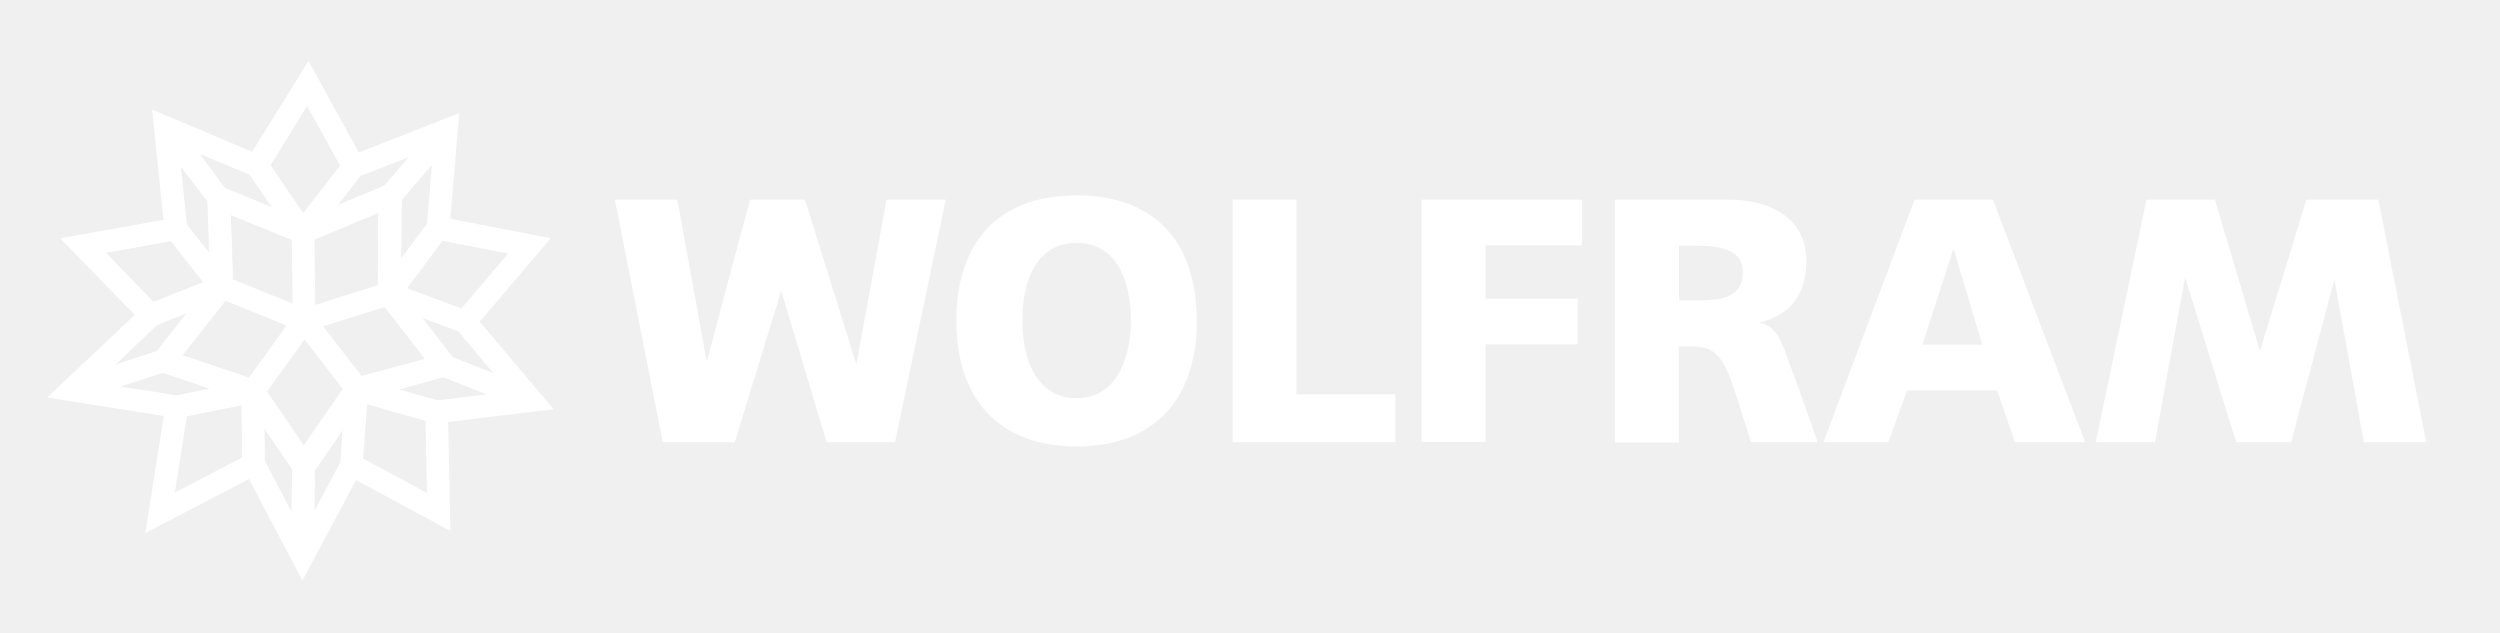
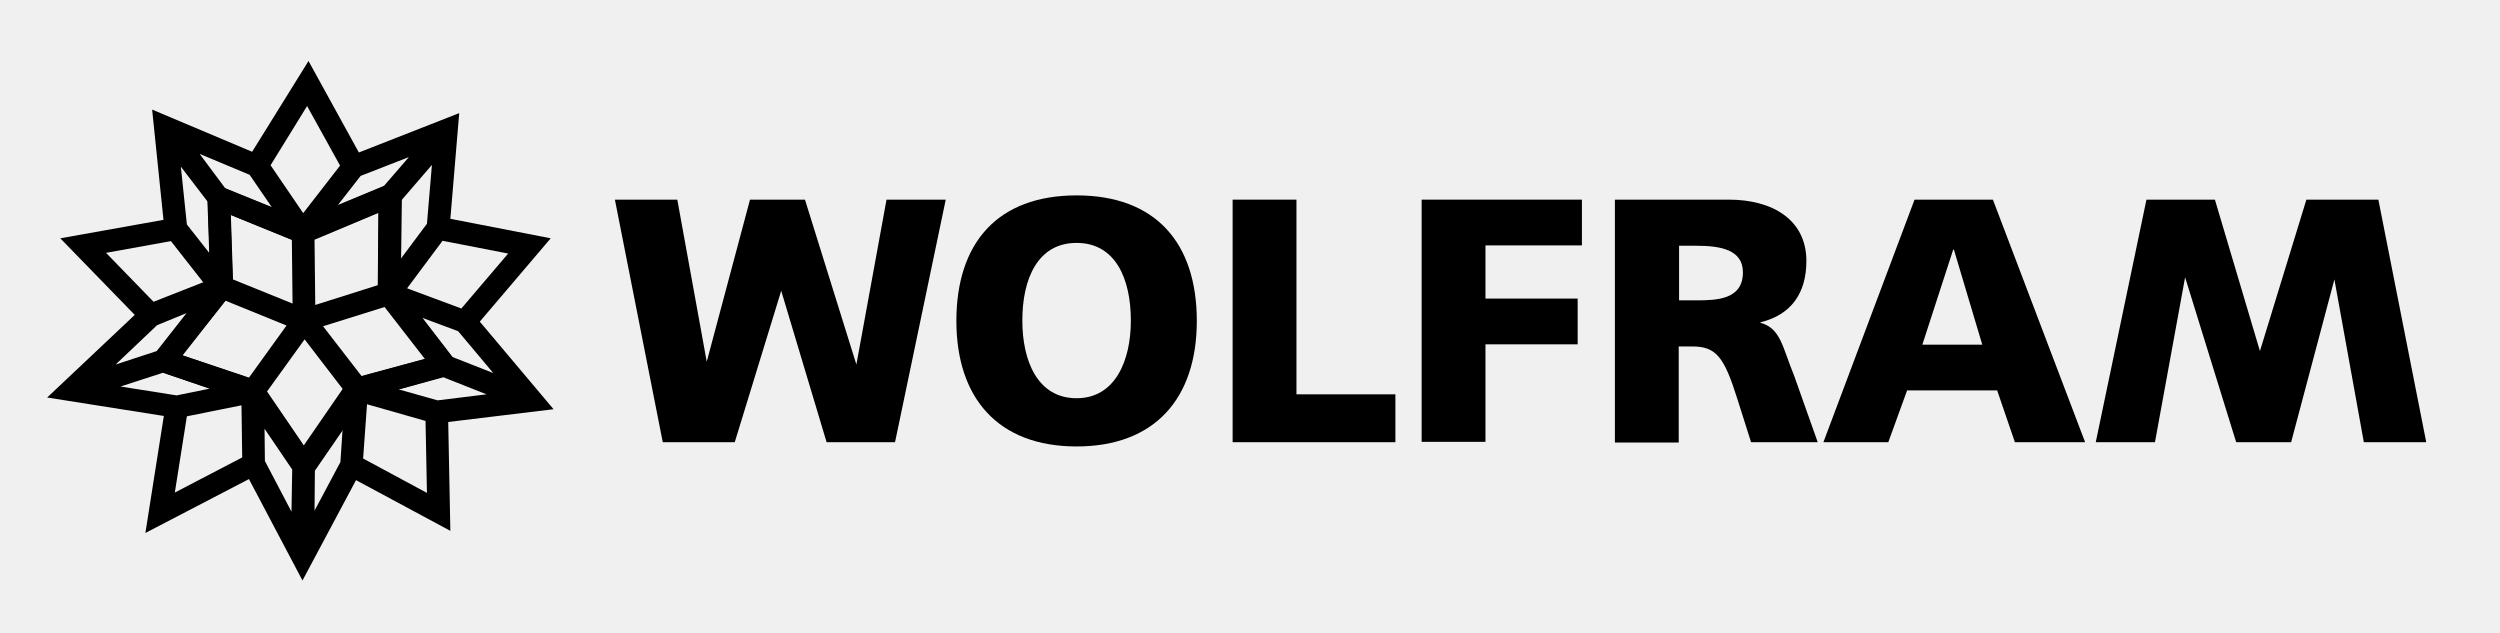
- <svg xmlns="http://www.w3.org/2000/svg" version="1.1" id="Layer_1" x="0px" y="0px" viewBox="0 0 705 178.5" style="enable-background:new 0 0 705 178.5;" xml:space="preserve">
+ <svg xmlns="http://www.w3.org/2000/svg" version="1.1" id="Layer_1" x="0px" y="0px" viewBox="0 0 705 178.5" style="enable-background:new 0 0 705 178.5;" xml:space="preserve" height="40">
  <style type="text/css">
- 	.st0{fill:#FFFFFF;}
+ 	.st0{fill:#000000;}
</style>
  <g>
    <g>
      <path class="st0" d="M124.3,144.3l-0.6-27.6l27.2-3.3l-19.1-22.7l18.5-21.8l-0.9-0.2L124,63.8l2.4-27.9L100,46.3L86.8,22.5    L72.2,46L46,35l3,29.1l-26.6,4.8l0.7,0.7l18.7,19.2l-22.7,21.5l30.2,4.8l-4.8,30.4l1-0.5l25.9-13.5l14,26.5l14-26.2l25,13.4    L124.3,144.3z M98.6,131l-12.7,23.8l0.3-23.2l13.7-19.9l-0.7,10.2L98.6,131z M72,123.5l-0.2-11.4l10.3,15.1l3,4.3l-0.3,23    l-12.6-23.9L72,123.5z M49.9,114.2l-27.2-4.3l23.4-7.5l3.3,1.1l19.9,6.7l-5.9,1.2L49.9,114.2z M53.2,85.3l7.6-3l-15,19l-23.4,7.5    l20.4-19.4L53.2,85.3z M74,50l9.8,14.3l-21.9-8.9L48.3,37.2l23.8,10L74,50z M100.1,47.5l24.1-9.5l-14.3,16.7l-14,5.8l-8.8,3.7    l4.1-5.3L100.1,47.5z M117,72l-6.8,9.1l0.1-7.1l0.2-18.4l14.6-17l-2.2,25.5L117,72z M130.7,91.1l17.1,20.3l-22.1-8.7l-0.1-0.1    L114.4,88l-3.1-4.1l1.2,0.5L130.7,91.1z M85.7,130.4L85.7,130.4l-3.1-4.6l-10.6-15.6l-0.7-0.5L47,101.5l1.9-2.4l13.6-17.3l0.6-0.5    l0-0.6l-0.7-19.3l-0.2-4.8l6,2.5l16.7,6.8l0.8,0l23.6-9.8l-0.2,18.8l-0.1,7.7l0,0.7l0.6,0.5l14.6,18.9c0,0,0,0.1,0,0.1l-23.5,6.4    l-0.7,0.5l-3.6,5.3L85.7,130.4z M125,103.6l22.9,9l-24.7,3l-20.6-5.9L125,103.6z M61.1,56l0.3,9.6l0.5,13.8l-8.5-10.8l-3.2-4.1    l-2.7-26.6L61.1,56z M130.9,90l-8.4-3.1l-12-4.4l13.1-17.6l24.5,4.7L130.9,90z M86.8,24.6l12.3,22.3L88.9,60l-3.5,4.5L81,58.2    l-7.9-11.5L86.8,24.6z M49.3,65.2l12.2,15.6l-12,4.8l-6.9,2.7L24.6,69.6L49.3,65.2z M50.4,115.2l20.4-4.2l0.3,19.5l-25.1,13.1    L50.4,115.2z M99.7,130.8l0.6-9.4l0.8-11l21.5,6.1l0.6,26.8L99.7,130.8z" />
      <path class="st0" d="M85.3,163.7l-15.1-28.6l-29.2,15.2l5.2-33l-32.9-5.2L38,88.8L17,67.2L46.1,62l-3.2-31.1l28.2,11.9L87,17.2    L101.2,43l28.3-11.1l-2.5,29.8l28.3,5.5l-20,23.5l20.8,24.7l-29.7,3.6l0.6,30.7l-26.6-14.3L85.3,163.7z M74.7,130l7.5,14.3    l0.2-11.9l-7.8-11.5L74.7,130z M88.8,132.4L88.7,144l7.3-13.7l0.6-9.1L88.8,132.4z M102.4,129.3l18,9.7l-0.4-20.3l-16.5-4.7    L102.4,129.3z M52.7,117.4l-3.4,21.5l19-9.9l-0.2-14.7L52.7,117.4z M73.3,108l0.7,0.7l11.6,17l12.4-18l0.6-0.4l0-0.3l0.3,0.1    l0.6-0.4l20.3-5.5l-12.5-16.1l-0.8-0.8l0-0.5l-0.1-0.1l0.1-0.2l0.2-23.6l-20.4,8.5l-0.7,0L85.2,69l-0.3-0.5l-0.5,0L65,60.6    l0.7,21.1l0.1,0.2L65.7,82l0,0.5l-1.3,1.2l-13.1,16.5l21.1,7.1l0.6,0.5l0.2-0.1L73.3,108z M112.4,109.8l11,3.1l13.8-1.7l-12.4-4.9    L112.4,109.8z M34,109l15.8,2.5l9.3-1.9L46,105.1L34,109z M127.4,100.6l11.7,4.6l-9.9-11.8l-10.2-3.8L127.4,100.6z M44.3,91.7    l-11.7,11.1L44.2,99l8.4-10.7L44.3,91.7z M114.8,81.3l15.3,5.7l13.2-15.5l-18.5-3.6L114.8,81.3z M29.9,71.3l13.4,13.8l14-5.5    l-9.1-11.6L29.9,71.3z M113.1,56.6L113,73l7.4-9.9l1.4-16.6L113.1,56.6z M52.7,63.3l6.3,8l-0.5-14.5L51,47L52.7,63.3z M76.3,46.6    l9.2,13.5l10.4-13.4l-9.3-16.8L76.3,46.6z M63.6,53.2l13.1,5.3l-6.3-9.2l-14.1-5.9L63.6,53.2z M101.7,49.6l-6.4,8.2l13-5.4l7-8.1    L101.7,49.6z" />
    </g>
    <g>
      <g>
        <path class="st0" d="M126.3,103.3l-15.9-20.7l0.3-28.2L85.5,64.9l-24.3-9.9l0.9,25.9l-16.8,21.3l25.8,8.7l14.7,21.6l0.5-0.7     l14.8-21.5L126.3,103.3z M100.9,109.1L86.7,90.7l3.5-1.1l19.4-6.2l14.8,19.3L100.9,109.1z M109.5,56l-0.3,26.3l-22.9,7.3L86,65.8     L109.5,56z M84.9,65.8l0,1.2l0.3,22.5l-6.9-2.8l-15.1-6.1l-0.8-24L84.9,65.8z M62.8,81.7l22.1,9l-4.5,6.3l-9.2,12.7l-24.1-8.1     L62.8,81.7z M85.8,130.4l-13.7-20.1l13.7-19l8.6,11.1l5.7,7.4L85.8,130.4z" />
        <path class="st0" d="M85.8,137.1L69.4,113l-28.5-9.6l18.5-23.4l-1-29l27.1,11l27.9-11.6L113,81.7l17.8,23.1l-28.1,7.7L85.8,137.1     z M75.3,110.4l10.5,15.4l11-15.9L85.9,95.7L75.3,110.4z M51.5,100.2l18.7,6.3l10.6-14.7l-17.2-7L51.5,100.2z M91.1,92l10.9,14.1     l18-4.9l-11.3-14.7L91.1,92z M88.7,67.6L88.9,86l17.7-5.6l0.2-20.4L88.7,67.6z M65.7,78.8l16.8,6.8l-0.2-18l-17.2-7L65.7,78.8z" />
      </g>
    </g>
  </g>
  <g>
    <path class="st0" d="M173.4,56.3H191l8.3,45.7l12.2-45.7H227l14.5,46.5l8.5-46.5h16.7l-14.3,68.4h-19.3L220.3,82l-13.1,42.7h-20.3   L173.4,56.3z" />
    <path class="st0" d="M684.2,124.7h-17.6l-8.3-45.9l-12.2,45.9h-15.5l-14.4-46.5l-8.5,46.5h-16.7l14.3-68.4h19.3L637.3,99l13.1-42.7   h20.3L684.2,124.7z" />
    <path class="st0" d="M303.6,55.1c22.3,0,33.9,13.4,33.9,35.4c0,21.8-11.8,35.4-33.9,35.4c-22.1,0-33.9-13.6-33.9-35.4   C269.7,68.5,281.3,55.1,303.6,55.1z M303.6,112.3c10.9,0,15.3-10.6,15.3-21.9c0-11.9-4.4-21.9-15.3-21.9c-10.9,0-15.3,10-15.3,21.9   C288.3,101.8,292.6,112.3,303.6,112.3z" />
    <path class="st0" d="M347.6,56.3h18v54.9h27.9v13.5h-45.9V56.3z" />
    <path class="st0" d="M400.9,56.3h45.2v12.9h-27.2v15h26v12.9h-26v27.5h-18V56.3z" />
    <path class="st0" d="M455.5,56.3h32.1c12,0,21.8,5.5,21.8,17.3c0,9.1-4.3,15.2-13,17.3V91c5.8,1.6,6.2,6.8,9.6,15.1l6.6,18.6h-18.8   l-3.9-12.3c-3.7-11.8-6-14.7-12.7-14.7h-3.8v27.1h-18V56.3z M473.5,84.7h4.8c5.8,0,13.2-0.2,13.2-7.9c0-6.4-6.3-7.5-13.2-7.5h-4.8   V84.7z" />
    <path class="st0" d="M539.9,56.3H562l26,68.4h-19.8l-5-14.6h-25.4l-5.3,14.6h-18.3L539.9,56.3z M551,70.4h-0.2l-8.7,26.8H559   L551,70.4z" />
  </g>
  <g>
</g>
  <g>
</g>
  <g>
</g>
  <g>
</g>
  <g>
</g>
  <g>
</g>
</svg>
